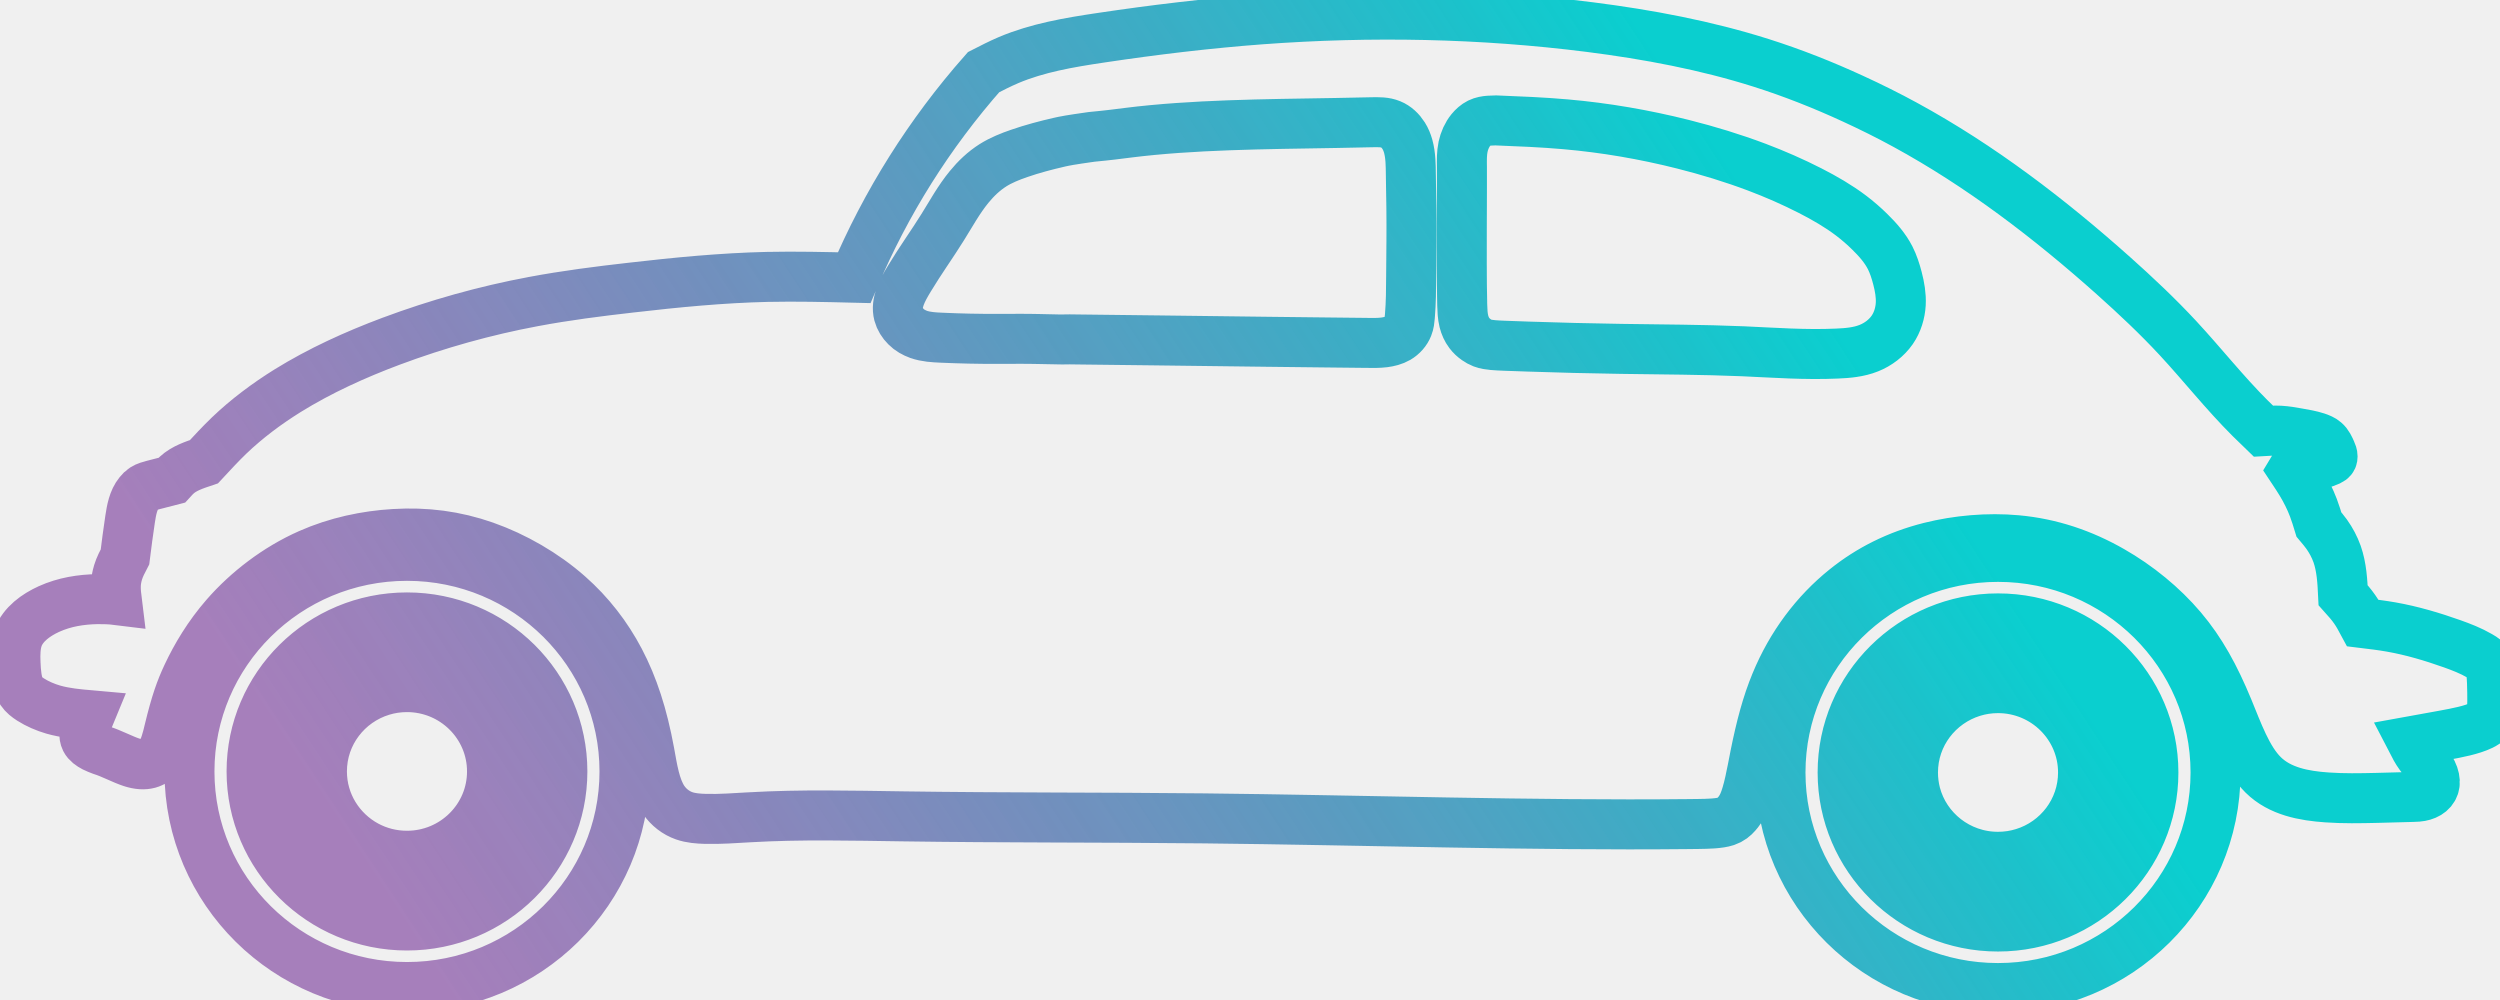
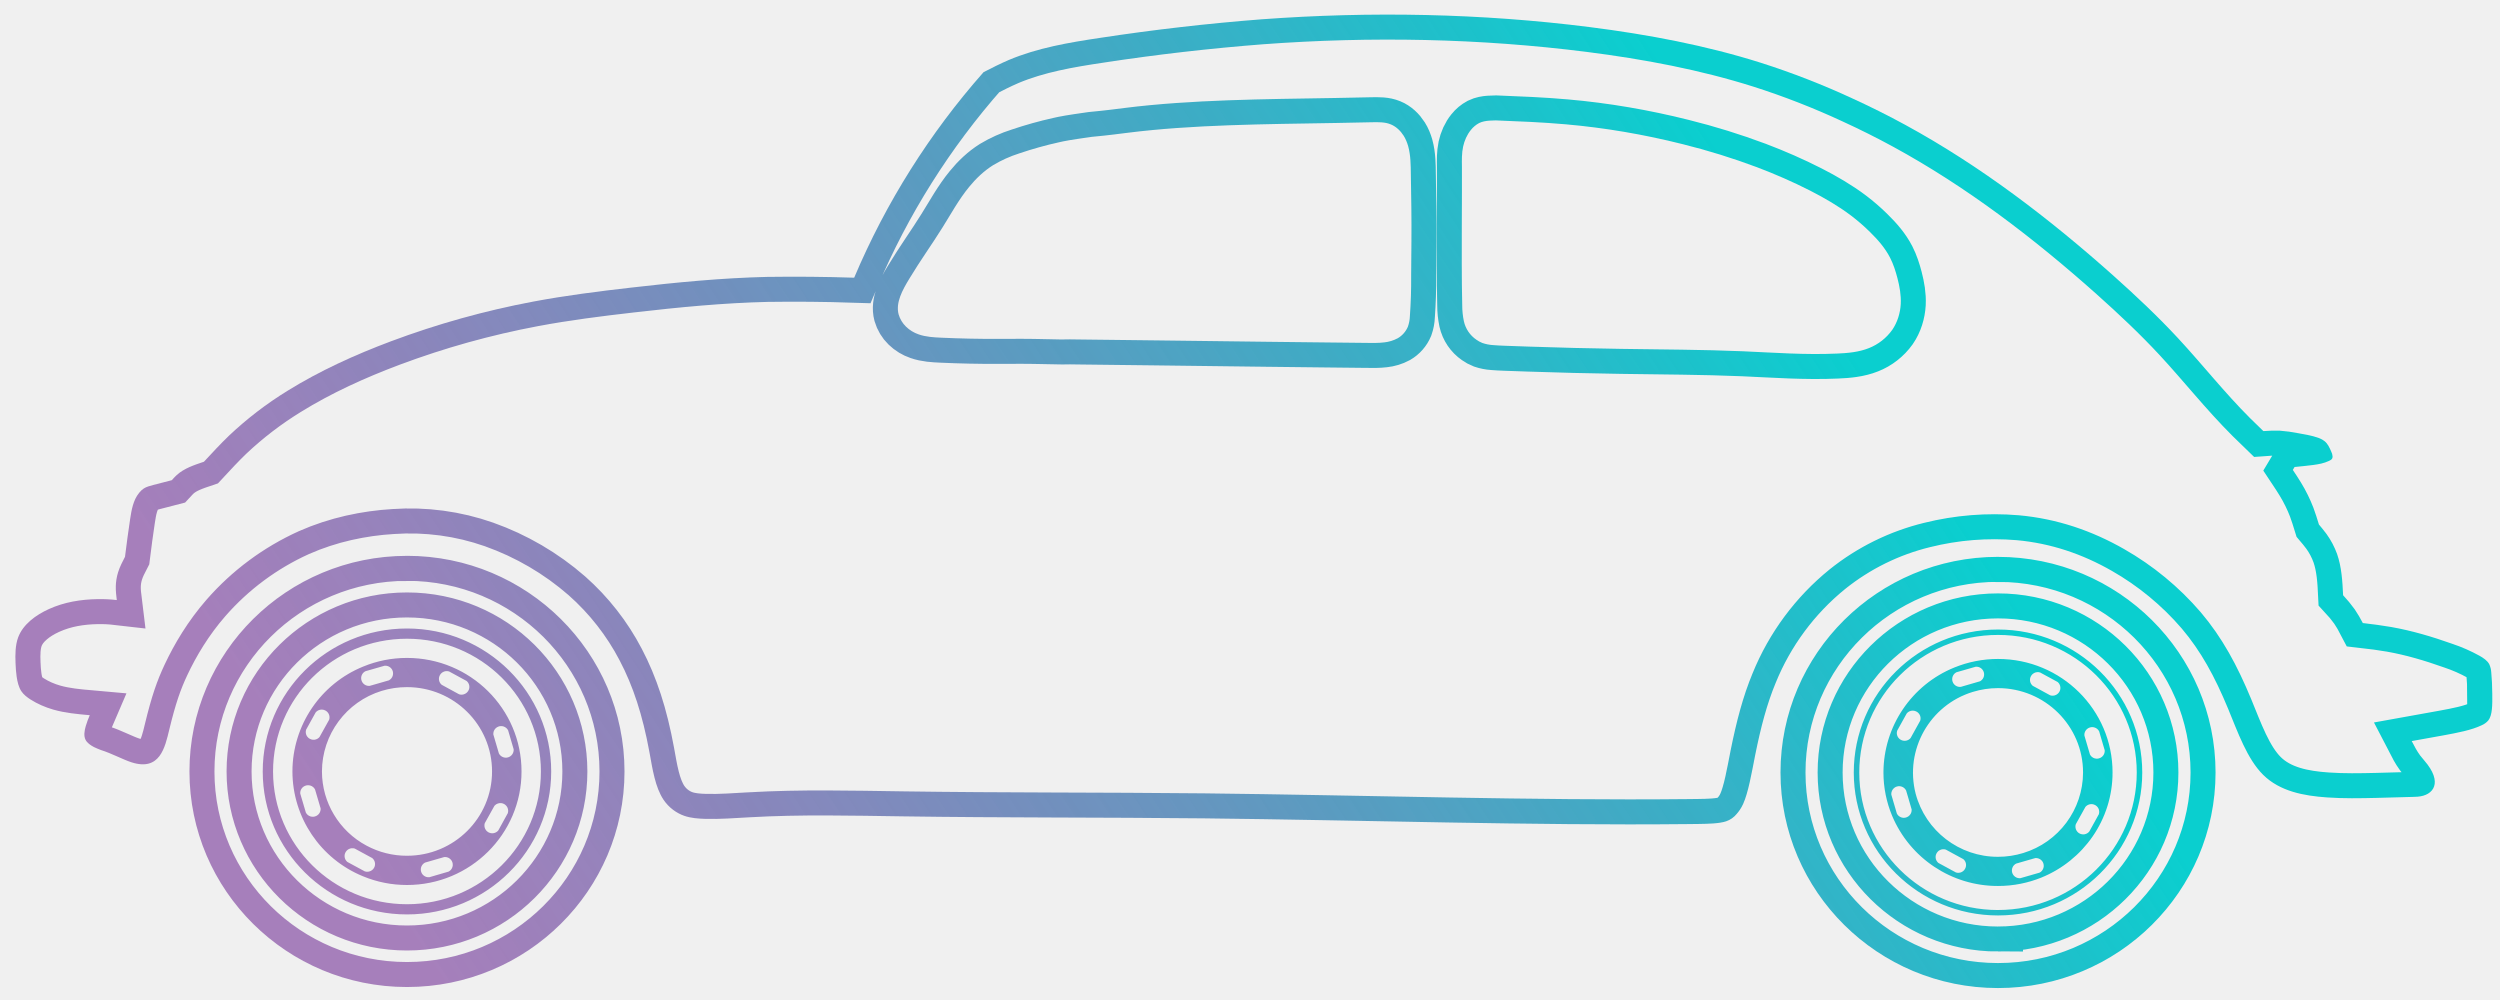
- <svg xmlns="http://www.w3.org/2000/svg" width="100" height="40" viewBox="0 0 100 40" fill="none">
-   <mask id="path-1-inside-1" fill="white">
-     <path d="M99.69 27.727C99.686 27.447 99.679 27.133 99.651 26.89C99.637 26.764 99.616 26.656 99.568 26.564C99.489 26.42 99.336 26.319 99.183 26.232C98.825 26.025 98.461 25.885 98.089 25.752C97.302 25.472 96.481 25.227 95.647 25.08C95.27 25.014 94.893 24.968 94.513 24.922C94.412 24.734 94.31 24.546 94.189 24.374C94.051 24.174 93.889 23.993 93.724 23.809C93.697 23.247 93.666 22.685 93.484 22.162C93.384 21.883 93.241 21.612 93.067 21.369C92.97 21.236 92.864 21.107 92.757 20.981C92.688 20.754 92.618 20.529 92.535 20.307C92.403 19.96 92.234 19.623 92.042 19.307C91.938 19.132 91.824 18.965 91.713 18.797C91.737 18.758 91.76 18.719 91.783 18.68C92.033 18.655 92.28 18.632 92.523 18.6C92.741 18.57 92.951 18.536 93.164 18.435C93.215 18.41 93.269 18.382 93.289 18.334C93.301 18.311 93.303 18.286 93.303 18.258C93.303 18.189 93.278 18.125 93.248 18.061C93.183 17.912 93.113 17.756 92.993 17.655C92.905 17.579 92.787 17.531 92.669 17.492C92.421 17.412 92.174 17.371 91.922 17.327C91.683 17.283 91.443 17.242 91.2 17.228C90.978 17.217 90.755 17.231 90.535 17.244C90.357 17.072 90.179 16.903 90.005 16.728C88.987 15.712 88.096 14.579 87.12 13.526C86.305 12.648 85.43 11.826 84.535 11.026C81.973 8.741 79.224 6.638 76.213 4.995C75.528 4.621 74.827 4.273 74.117 3.947C72.925 3.397 71.701 2.913 70.449 2.516C68.225 1.812 65.918 1.38 63.594 1.084C59.239 0.532 54.823 0.451 50.468 0.772C48.314 0.933 46.175 1.19 44.016 1.513C42.757 1.701 41.494 1.915 40.337 2.406C39.999 2.55 39.67 2.72 39.342 2.887C37.178 5.339 35.438 8.104 34.167 11.108C33.008 11.079 31.848 11.051 30.691 11.076C28.877 11.118 27.065 11.294 25.258 11.503C23.943 11.652 22.631 11.819 21.333 12.063C19.398 12.425 17.491 12.96 15.642 13.65C14.205 14.189 12.803 14.825 11.5 15.632C10.665 16.153 9.873 16.744 9.165 17.421C8.816 17.758 8.487 18.114 8.158 18.469C7.763 18.602 7.365 18.733 7.071 19.002C6.999 19.066 6.937 19.137 6.872 19.208C6.624 19.272 6.376 19.334 6.124 19.401C5.995 19.435 5.86 19.47 5.749 19.541C5.68 19.586 5.617 19.648 5.564 19.715C5.328 20.006 5.261 20.394 5.203 20.772C5.125 21.286 5.062 21.779 5 22.273C4.895 22.474 4.791 22.674 4.724 22.89C4.669 23.069 4.636 23.257 4.632 23.442C4.627 23.631 4.648 23.816 4.671 24.002C4.412 23.97 4.155 23.963 3.898 23.965C3.241 23.977 2.586 24.078 1.961 24.36C1.431 24.601 0.924 24.972 0.728 25.491C0.61 25.807 0.607 26.179 0.621 26.514C0.628 26.704 0.64 26.883 0.667 27.073C0.698 27.273 0.746 27.489 0.855 27.651C0.947 27.787 1.079 27.888 1.221 27.98C1.494 28.154 1.806 28.289 2.128 28.383C2.602 28.519 3.095 28.564 3.59 28.608C3.532 28.748 3.475 28.888 3.431 29.044C3.377 29.227 3.343 29.434 3.421 29.59C3.484 29.716 3.62 29.81 3.755 29.881C3.852 29.929 3.951 29.968 4.048 30.005C4.47 30.138 4.907 30.377 5.256 30.491C6.395 30.861 6.599 29.899 6.772 29.181C7.029 28.119 7.223 27.58 7.487 27.016C7.851 26.239 8.346 25.413 9.017 24.642C9.889 23.642 11.063 22.736 12.359 22.162C13.458 21.674 14.645 21.426 15.765 21.36C17.033 21.282 18.213 21.435 19.391 21.848C20.585 22.268 21.777 22.954 22.744 23.807C23.589 24.553 24.265 25.427 24.786 26.415C25.327 27.447 25.704 28.604 25.977 30.085C26.1 30.753 26.204 31.489 26.544 31.994C26.75 32.297 27.042 32.517 27.368 32.632C27.634 32.725 27.926 32.746 28.213 32.755C28.815 32.771 29.405 32.723 29.997 32.691C32.029 32.574 34.082 32.625 36.095 32.654C40.161 32.714 44.063 32.691 48.152 32.735C54.527 32.803 61.363 33.028 67.47 32.964C67.618 32.964 67.766 32.962 67.926 32.959C68.315 32.953 68.762 32.946 69.046 32.852C69.236 32.787 69.354 32.687 69.467 32.558C69.558 32.455 69.646 32.331 69.724 32.161C69.933 31.705 70.067 30.911 70.208 30.2C70.435 29.074 70.678 28.154 71.029 27.31C71.654 25.796 72.617 24.514 73.809 23.557C74.778 22.777 75.901 22.213 77.204 21.885C78.298 21.612 79.52 21.502 80.666 21.607C82.036 21.731 83.297 22.162 84.465 22.83C85.521 23.433 86.5 24.232 87.268 25.137C88.034 26.041 88.589 27.055 89.126 28.354C89.51 29.282 89.885 30.361 90.526 30.994C91.197 31.657 92.158 31.833 93.081 31.897C93.748 31.943 94.393 31.932 95.057 31.916C95.638 31.9 96.233 31.884 96.515 31.877C96.596 31.875 96.65 31.872 96.705 31.868C97.346 31.817 97.735 31.299 96.971 30.42C96.913 30.354 96.858 30.287 96.805 30.218C96.673 30.039 96.571 29.84 96.469 29.643C96.897 29.565 97.323 29.489 97.758 29.411C98.306 29.31 98.864 29.204 99.264 29.012C99.369 28.961 99.463 28.904 99.531 28.819C99.695 28.608 99.697 28.22 99.69 27.727ZM56.446 11.04C56.443 11.576 56.441 12.111 56.395 12.652C56.383 12.794 56.369 12.937 56.316 13.067C56.242 13.255 56.092 13.423 55.913 13.528C55.747 13.625 55.555 13.671 55.365 13.696C55.138 13.723 54.914 13.719 54.687 13.716C54.138 13.71 53.588 13.703 53.037 13.698C52.248 13.689 51.459 13.68 50.669 13.671C49.2 13.655 47.733 13.634 46.263 13.616C45.222 13.602 44.183 13.59 43.148 13.579C42.908 13.574 42.665 13.572 42.447 13.579C42.396 13.581 42.348 13.581 41.526 13.56C40.987 13.547 40.448 13.556 39.925 13.556C39.157 13.558 38.425 13.542 37.659 13.508C37.349 13.494 37.037 13.478 36.745 13.375C36.56 13.308 36.382 13.21 36.241 13.067C36.102 12.93 35.993 12.755 35.944 12.574C35.822 12.106 36.095 11.608 36.37 11.154C36.822 10.404 37.277 9.778 37.703 9.094C38.039 8.555 38.353 7.98 38.765 7.477C39.038 7.142 39.356 6.84 39.719 6.61C40.043 6.406 40.404 6.262 40.772 6.135C41.295 5.954 41.827 5.814 42.366 5.69C42.575 5.642 42.783 5.599 43.664 5.475C44.384 5.408 44.745 5.356 45.115 5.31C47.694 4.986 50.579 4.968 53.393 4.92C53.879 4.911 54.363 4.901 54.867 4.89C55.131 4.885 55.404 4.878 55.636 4.977C55.844 5.062 56.022 5.232 56.145 5.427C56.228 5.557 56.286 5.702 56.328 5.851C56.429 6.218 56.429 6.608 56.434 6.993C56.439 7.436 56.45 7.872 56.455 8.31C56.466 9.216 56.453 10.131 56.446 11.04ZM75.69 13.194C75.463 13.522 75.126 13.776 74.755 13.925C74.353 14.086 73.915 14.125 73.478 14.143C72.214 14.2 70.969 14.107 69.72 14.051C68.102 13.983 66.473 13.98 64.851 13.955C63.606 13.937 62.363 13.905 61.118 13.863C60.798 13.852 60.481 13.843 60.164 13.829C60.019 13.822 59.871 13.818 59.722 13.804C59.579 13.79 59.433 13.772 59.299 13.721C59.211 13.687 59.128 13.641 59.051 13.586C58.945 13.512 58.85 13.423 58.774 13.322C58.669 13.184 58.598 13.021 58.556 12.854C58.503 12.641 58.496 12.423 58.489 12.203C58.475 11.668 58.473 11.129 58.471 10.597C58.468 9.631 58.475 8.684 58.477 7.709C58.48 7.365 58.48 7.019 58.477 6.672C58.473 6.399 58.468 6.129 58.524 5.865C58.577 5.624 58.679 5.39 58.836 5.197C58.929 5.085 59.038 4.986 59.165 4.922C59.292 4.86 59.435 4.835 59.577 4.826C59.66 4.819 59.746 4.816 59.829 4.816C60.761 4.853 61.694 4.89 62.624 4.972C64.203 5.11 65.774 5.381 67.313 5.768C68.32 6.021 69.31 6.324 70.277 6.688C71.004 6.963 71.717 7.275 72.411 7.629C72.98 7.92 73.536 8.241 74.043 8.624C74.309 8.826 74.561 9.044 74.799 9.28C75.114 9.588 75.408 9.925 75.605 10.31C75.736 10.567 75.824 10.845 75.898 11.127C75.986 11.466 76.049 11.813 76.03 12.161C76.01 12.524 75.898 12.891 75.69 13.194ZM79.92 22.275C75.116 22.275 71.219 26.135 71.219 30.9C71.219 35.662 75.116 39.522 79.92 39.522C84.725 39.522 88.622 35.662 88.622 30.9C88.622 26.135 84.725 22.275 79.92 22.275ZM79.92 37.061C76.489 37.061 73.705 34.301 73.705 30.9C73.705 27.496 76.489 24.736 79.92 24.736C83.355 24.736 86.136 27.496 86.136 30.9C86.136 34.301 83.355 37.061 79.92 37.061ZM79.92 25.181C76.734 25.181 74.151 27.741 74.151 30.9C74.151 34.056 76.734 36.618 79.92 36.618C83.107 36.618 85.69 34.056 85.69 30.9C85.69 27.741 83.107 25.181 79.92 25.181ZM79.92 36.4C76.856 36.4 74.371 33.937 74.371 30.9C74.371 27.86 76.856 25.397 79.92 25.397C82.987 25.397 85.47 27.86 85.47 30.9C85.47 33.937 82.987 36.4 79.92 36.4ZM79.92 26.358C79.305 26.358 78.717 26.479 78.18 26.697C76.514 27.376 75.338 29 75.338 30.9C75.338 31.51 75.461 32.092 75.681 32.622C76.366 34.276 78.007 35.439 79.92 35.439C80.536 35.439 81.121 35.32 81.658 35.102C83.327 34.423 84.502 32.797 84.502 30.9C84.502 28.39 82.45 26.358 79.92 26.358ZM81.214 27.101C81.265 26.938 81.441 26.849 81.605 26.899L82.304 27.28C82.401 27.36 82.441 27.491 82.401 27.613C82.348 27.775 82.172 27.865 82.008 27.812L81.311 27.434C81.214 27.353 81.175 27.22 81.214 27.101ZM78.259 26.89L79.025 26.67C79.15 26.658 79.272 26.723 79.33 26.835C79.409 26.989 79.349 27.174 79.196 27.252L78.817 27.363L78.432 27.475C78.305 27.486 78.185 27.42 78.125 27.308C78.046 27.156 78.106 26.968 78.259 26.89ZM75.887 29.227L76.269 28.537C76.35 28.441 76.484 28.402 76.604 28.441C76.769 28.491 76.861 28.665 76.808 28.828L76.424 29.521C76.343 29.617 76.211 29.656 76.091 29.617C75.924 29.565 75.834 29.39 75.887 29.227ZM76.296 32.677C76.144 32.758 75.956 32.698 75.875 32.544L75.653 31.787C75.642 31.661 75.709 31.542 75.822 31.485C75.975 31.404 76.165 31.466 76.243 31.618L76.308 31.835L76.465 32.375C76.477 32.501 76.41 32.62 76.296 32.677ZM78.627 34.696C78.576 34.859 78.4 34.95 78.236 34.898L77.537 34.517C77.44 34.437 77.4 34.306 77.44 34.184C77.493 34.022 77.669 33.932 77.833 33.985L78.53 34.363C78.629 34.444 78.666 34.577 78.627 34.696ZM81.582 34.907L80.816 35.127C80.691 35.139 80.568 35.074 80.51 34.962C80.432 34.808 80.492 34.623 80.645 34.544L81.024 34.434L81.408 34.324C81.536 34.313 81.656 34.377 81.716 34.489C81.795 34.641 81.735 34.829 81.582 34.907ZM83.954 32.569L83.572 33.26C83.491 33.359 83.357 33.395 83.237 33.359C83.072 33.306 82.982 33.132 83.033 32.969L83.417 32.276C83.498 32.18 83.63 32.141 83.753 32.18C83.917 32.232 84.007 32.407 83.954 32.569ZM83.544 29.12C83.697 29.042 83.887 29.101 83.966 29.253L84.188 30.01C84.199 30.136 84.132 30.255 84.019 30.312C83.866 30.393 83.676 30.333 83.598 30.179L83.376 29.422C83.364 29.296 83.431 29.177 83.544 29.12ZM80.932 34.12C80.612 34.219 80.272 34.272 79.92 34.272C78.335 34.272 77.002 33.198 76.625 31.744C76.556 31.473 76.519 31.191 76.519 30.9C76.519 29.386 77.523 28.106 78.909 27.677C79.228 27.578 79.569 27.525 79.92 27.525C81.799 27.525 83.322 29.037 83.322 30.9C83.322 32.413 82.318 33.694 80.932 34.12ZM16.279 22.233C11.475 22.233 7.578 26.094 7.578 30.858C7.578 35.62 11.475 39.481 16.279 39.481C21.083 39.481 24.98 35.62 24.98 30.858C24.98 26.094 21.083 22.233 16.279 22.233ZM16.279 37.02C12.847 37.02 10.063 34.26 10.063 30.858C10.063 27.454 12.847 24.697 16.279 24.697C19.713 24.697 22.495 27.454 22.495 30.858C22.495 34.26 19.713 37.02 16.279 37.02ZM16.279 25.14C13.092 25.14 10.51 27.7 10.51 30.858C10.51 34.017 13.092 36.577 16.279 36.577C19.465 36.577 22.048 34.017 22.048 30.858C22.048 27.7 19.465 25.14 16.279 25.14ZM16.279 36.169C13.319 36.169 10.921 33.79 10.921 30.858C10.921 27.924 13.319 25.548 16.279 25.548C19.239 25.548 21.636 27.924 21.636 30.858C21.636 33.79 19.239 36.169 16.279 36.169ZM16.279 26.317C15.663 26.317 15.075 26.438 14.539 26.658C12.87 27.335 11.697 28.961 11.697 30.858C11.697 32.746 12.861 34.366 14.515 35.049C15.059 35.276 15.654 35.4 16.279 35.4C18.811 35.4 20.861 33.365 20.861 30.858C20.861 28.349 18.811 26.317 16.279 26.317ZM17.572 27.06C17.623 26.897 17.799 26.807 17.963 26.858L18.662 27.239C18.76 27.319 18.799 27.45 18.759 27.571C18.706 27.734 18.53 27.824 18.366 27.773L17.67 27.392C17.572 27.312 17.533 27.181 17.572 27.06ZM14.617 26.849L15.383 26.628C15.508 26.617 15.631 26.684 15.689 26.794C15.767 26.947 15.707 27.133 15.554 27.213L15.175 27.323L14.791 27.434C14.664 27.445 14.543 27.379 14.483 27.266C14.404 27.115 14.464 26.927 14.617 26.849ZM12.245 29.186L12.627 28.496C12.708 28.399 12.842 28.36 12.963 28.399C13.127 28.45 13.22 28.624 13.166 28.789L12.782 29.48C12.701 29.576 12.569 29.615 12.449 29.576C12.282 29.526 12.192 29.349 12.245 29.186ZM12.655 32.636C12.502 32.716 12.315 32.657 12.234 32.503L12.011 31.746C12 31.62 12.067 31.501 12.18 31.443C12.333 31.365 12.523 31.425 12.602 31.576L12.824 32.333C12.835 32.459 12.768 32.579 12.655 32.636ZM14.988 34.655C14.934 34.818 14.758 34.909 14.594 34.856L13.895 34.478C13.798 34.395 13.759 34.265 13.798 34.145C13.851 33.983 14.027 33.891 14.191 33.944L14.499 34.111L14.888 34.322C14.988 34.405 15.024 34.535 14.988 34.655ZM17.94 34.866L17.177 35.088C17.049 35.1 16.927 35.033 16.869 34.921C16.79 34.769 16.85 34.581 17.003 34.503L17.767 34.283C17.894 34.272 18.014 34.336 18.075 34.448C18.153 34.602 18.093 34.788 17.94 34.866ZM20.312 32.528L19.93 33.221C19.849 33.317 19.715 33.354 19.595 33.317C19.431 33.265 19.34 33.09 19.391 32.927L19.776 32.235C19.857 32.138 19.988 32.102 20.111 32.138C20.275 32.191 20.366 32.365 20.312 32.528ZM19.903 29.078C20.055 29 20.245 29.06 20.324 29.211L20.546 29.968C20.558 30.095 20.491 30.214 20.377 30.273C20.224 30.351 20.035 30.292 19.956 30.138L19.734 29.381C19.722 29.257 19.789 29.136 19.903 29.078ZM16.279 34.23C15.691 34.23 15.138 34.084 14.657 33.824C13.597 33.253 12.877 32.138 12.877 30.858C12.877 29.344 13.881 28.064 15.268 27.636C15.587 27.537 15.927 27.484 16.279 27.484C18.158 27.484 19.681 28.996 19.681 30.858C19.681 32.721 18.158 34.23 16.279 34.23Z" />
+ <svg xmlns="http://www.w3.org/2000/svg" fill="none" viewBox="0 0 100 40">
+   <mask id="a" fill="#fff">
+     <path d="M99.69 27.727a9.399 9.399 0 00-.04-.837.899.899 0 00-.082-.326c-.08-.144-.232-.245-.385-.332a6.546 6.546 0 00-1.094-.48c-.787-.28-1.608-.525-2.442-.672a21.091 21.091 0 00-1.134-.158 5.589 5.589 0 00-.324-.548 5.76 5.76 0 00-.465-.565c-.027-.562-.058-1.124-.24-1.647a3.26 3.26 0 00-.417-.793 7.187 7.187 0 00-.31-.388c-.07-.227-.139-.452-.222-.674a6.178 6.178 0 00-.493-1c-.104-.175-.218-.342-.329-.51l.07-.117c.25-.025.497-.048.74-.08.218-.03.428-.064.641-.165.051-.025.105-.053.125-.101a.164.164 0 00.014-.076.47.47 0 00-.055-.197c-.065-.15-.135-.305-.255-.406a.955.955 0 00-.324-.163c-.248-.08-.495-.121-.747-.165a5.855 5.855 0 00-.722-.099 5.83 5.83 0 00-.665.016c-.178-.172-.356-.341-.53-.516-1.018-1.016-1.909-2.149-2.885-3.202-.815-.878-1.69-1.7-2.585-2.5-2.562-2.285-5.311-4.388-8.322-6.03a33.596 33.596 0 00-2.096-1.049 31.346 31.346 0 00-3.668-1.431c-2.224-.704-4.531-1.136-6.855-1.432-4.355-.552-8.77-.633-13.126-.312a87.695 87.695 0 00-6.452.741c-1.259.188-2.522.402-3.68.893-.337.144-.666.314-.994.481a30.14 30.14 0 00-5.175 8.221 73.268 73.268 0 00-3.476-.032c-1.814.042-3.626.218-5.433.427-1.315.15-2.627.316-3.925.56a34.388 34.388 0 00-5.69 1.587c-1.438.54-2.84 1.175-4.143 1.982a14.371 14.371 0 00-2.335 1.79c-.35.336-.678.692-1.007 1.047-.395.133-.793.264-1.087.532-.072.065-.134.136-.2.207-.247.064-.495.126-.747.193-.13.034-.264.069-.375.14a.828.828 0 00-.185.174c-.236.291-.303.679-.36 1.057a57.512 57.512 0 00-.204 1.5c-.105.202-.209.402-.276.618a2.049 2.049 0 00-.092.552c-.005.189.016.374.039.56a5.834 5.834 0 00-.773-.037c-.657.012-1.312.113-1.937.395-.53.24-1.037.612-1.233 1.13-.118.317-.12.689-.107 1.024.007.19.019.37.046.56.03.2.08.415.188.577.092.136.224.237.366.329.273.174.585.31.907.403.474.136.967.181 1.462.225a4.06 4.06 0 00-.16.436c-.053.183-.087.39-.009.546.063.126.2.22.334.291.097.048.196.087.293.124.422.133.859.372 1.208.486 1.139.37 1.343-.591 1.516-1.31.257-1.062.451-1.6.715-2.165.364-.777.859-1.603 1.53-2.374a9.81 9.81 0 013.342-2.48c1.099-.488 2.286-.736 3.406-.802a9.045 9.045 0 013.626.488 10.376 10.376 0 013.354 1.96 9.102 9.102 0 012.04 2.607c.542 1.032.92 2.189 1.192 3.67.123.668.227 1.404.567 1.909.206.303.498.523.824.638.266.093.558.114.845.123.602.016 1.192-.032 1.784-.064 2.032-.117 4.085-.066 6.098-.037 4.066.06 7.968.037 12.057.08 6.375.07 13.211.294 19.318.23.148 0 .296-.002.456-.005.389-.006.836-.013 1.12-.107a.93.93 0 00.421-.294c.09-.103.179-.227.257-.397.209-.456.343-1.25.484-1.961.227-1.126.47-2.046.821-2.89a9.382 9.382 0 012.78-3.753 8.739 8.739 0 013.395-1.672 10.615 10.615 0 013.462-.278c1.37.124 2.63.555 3.8 1.223a10.635 10.635 0 012.802 2.308c.766.903 1.321 1.917 1.858 3.215.384.93.76 2.008 1.4 2.64.671.664 1.632.84 2.555.904.666.046 1.312.035 1.976.019l1.458-.04c.081-.002.135-.004.19-.008.641-.05 1.03-.57.266-1.448a4.5 4.5 0 01-.166-.202c-.132-.179-.234-.378-.336-.575l1.289-.232c.548-.101 1.106-.207 1.507-.4a.735.735 0 00.266-.192c.164-.21.166-.599.16-1.092zM56.446 11.04a19.803 19.803 0 01-.051 1.612 1.393 1.393 0 01-.079.415.966.966 0 01-.403.461 1.479 1.479 0 01-.548.168c-.227.027-.451.023-.678.02l-1.65-.018-2.367-.027c-1.47-.016-2.937-.037-4.407-.055a1108.4 1108.4 0 00-3.114-.037 13.683 13.683 0 00-.702 0c-.05.002-.1.002-.92-.019-.54-.013-1.08-.004-1.602-.004a46.72 46.72 0 01-2.266-.048c-.31-.014-.622-.03-.914-.133a1.346 1.346 0 01-.504-.308 1.124 1.124 0 01-.297-.493c-.122-.468.15-.966.426-1.42.452-.75.907-1.376 1.333-2.06.336-.539.65-1.114 1.062-1.617.273-.335.59-.637.954-.867a5.005 5.005 0 011.053-.475 15.342 15.342 0 011.594-.445c.209-.048.417-.091 1.298-.215.72-.067 1.081-.12 1.451-.165 2.578-.324 5.464-.342 8.278-.39l1.474-.03c.264-.005.537-.012.769.087.208.085.386.255.509.45.083.13.14.275.183.424.101.367.101.757.106 1.142.005.443.016.879.02 1.317.012.906-.001 1.821-.008 2.73zm19.244 2.154a2.09 2.09 0 01-.935.731c-.402.16-.84.2-1.277.218-1.264.057-2.509-.037-3.758-.092-1.618-.068-3.247-.07-4.87-.096-1.244-.018-2.487-.05-3.732-.092-.32-.011-.637-.02-.954-.034-.145-.007-.293-.011-.442-.025a1.649 1.649 0 01-.423-.083 1.125 1.125 0 01-.248-.135 1.208 1.208 0 01-.495-.732 3.08 3.08 0 01-.067-.651c-.014-.535-.016-1.074-.018-1.606-.003-.966.004-1.913.006-2.888.003-.344.003-.69 0-1.037-.004-.273-.009-.543.047-.807.053-.241.155-.475.312-.668a1.07 1.07 0 01.329-.275c.127-.062.27-.087.412-.096.083-.007.169-.01.252-.01.932.037 1.865.074 2.795.156 1.579.138 3.15.409 4.689.796a27.01 27.01 0 012.964.92c.727.275 1.44.587 2.134.94.57.292 1.125.613 1.632.996.266.202.518.42.756.656.315.308.609.645.805 1.03.132.257.22.535.294.817.088.34.15.686.132 1.034-.02.363-.132.73-.34 1.033zm4.23 9.08c-4.804 0-8.7 3.861-8.7 8.626 0 4.762 3.896 8.622 8.7 8.622 4.805 0 8.702-3.86 8.702-8.622 0-4.765-3.897-8.625-8.702-8.625zm0 14.787c-3.431 0-6.215-2.76-6.215-6.161 0-3.404 2.784-6.164 6.215-6.164 3.435 0 6.216 2.76 6.216 6.164 0 3.401-2.781 6.16-6.216 6.16zm0-11.88c-3.186 0-5.769 2.56-5.769 5.719 0 3.156 2.583 5.718 5.77 5.718 3.186 0 5.769-2.562 5.769-5.718 0-3.159-2.583-5.719-5.77-5.719zm0 11.22c-3.064 0-5.549-2.464-5.549-5.501 0-3.04 2.486-5.503 5.55-5.503 3.066 0 5.549 2.463 5.549 5.503 0 3.037-2.483 5.5-5.55 5.5zm0-10.043a4.62 4.62 0 00-1.74.34 4.543 4.543 0 00-2.842 4.202c0 .61.123 1.192.343 1.722a4.582 4.582 0 004.24 2.817c.615 0 1.2-.12 1.737-.337 1.669-.68 2.844-2.305 2.844-4.202 0-2.51-2.052-4.542-4.582-4.542zm1.294.743a.313.313 0 01.391-.202l.699.38a.31.31 0 01.097.334.313.313 0 01-.393.2l-.697-.38c-.097-.08-.136-.213-.097-.332zm-2.955-.211l.766-.22a.309.309 0 01.171.583l-.38.11-.384.112a.31.31 0 01-.174-.585zm-2.372 2.337l.382-.69a.314.314 0 01.335-.096c.165.05.257.224.204.387l-.384.693a.31.31 0 01-.334.096.309.309 0 01-.203-.39zm.41 3.45a.312.312 0 01-.422-.133l-.222-.757a.313.313 0 01.59-.17l.065.218.157.54a.308.308 0 01-.169.302zm2.33 2.019a.31.31 0 01-.391.202l-.7-.381a.307.307 0 01-.096-.333.313.313 0 01.393-.2l.697.38c.1.08.136.213.097.332zm2.955.21l-.766.221a.309.309 0 01-.171-.583l.38-.11.383-.11a.315.315 0 01.308.166.31.31 0 01-.134.417zm2.372-2.337l-.382.691a.312.312 0 01-.54-.291l.385-.693a.314.314 0 01.336-.096.309.309 0 01.201.39zm-.41-3.45a.315.315 0 01.422.134l.222.757a.308.308 0 01-.17.302.311.311 0 01-.42-.133l-.222-.757a.308.308 0 01.168-.302zm-2.612 5.001a3.42 3.42 0 01-1.012.152 3.397 3.397 0 01-3.295-2.528 3.38 3.38 0 012.284-4.067c.32-.099.66-.152 1.011-.152 1.88 0 3.402 1.512 3.402 3.375a3.375 3.375 0 01-2.39 3.22zM16.279 22.234c-4.804 0-8.701 3.86-8.701 8.624 0 4.762 3.897 8.623 8.7 8.623 4.805 0 8.702-3.86 8.702-8.623 0-4.764-3.897-8.625-8.701-8.625zm0 14.786c-3.432 0-6.216-2.76-6.216-6.162 0-3.404 2.784-6.16 6.216-6.16 3.434 0 6.216 2.756 6.216 6.16 0 3.402-2.782 6.162-6.216 6.162zm0-11.88c-3.187 0-5.77 2.56-5.77 5.718 0 3.159 2.583 5.719 5.77 5.719 3.186 0 5.769-2.56 5.769-5.719 0-3.158-2.583-5.718-5.77-5.718zm0 11.029c-2.96 0-5.357-2.38-5.357-5.31 0-2.935 2.397-5.31 5.357-5.31 2.96 0 5.357 2.375 5.357 5.31 0 2.93-2.397 5.31-5.357 5.31zm0-9.852c-.616 0-1.204.121-1.74.341a4.536 4.536 0 00-2.842 4.2 4.54 4.54 0 002.818 4.191 4.566 4.566 0 001.764.351c2.532 0 4.582-2.035 4.582-4.542 0-2.51-2.05-4.541-4.582-4.541zm1.293.743a.313.313 0 01.392-.202l.698.38c.098.08.137.212.098.333a.316.316 0 01-.394.202l-.696-.38c-.098-.08-.137-.212-.098-.333zm-2.955-.211l.766-.22a.316.316 0 01.306.165.312.312 0 01-.135.42l-.38.11-.383.11a.31.31 0 01-.174-.585zm-2.372 2.337l.382-.69c.081-.097.215-.136.336-.097.164.05.257.225.203.39l-.384.69c-.08.097-.213.136-.333.097a.308.308 0 01-.204-.39zm.41 3.45a.312.312 0 01-.421-.133l-.223-.757a.307.307 0 01.17-.303.315.315 0 01.42.133l.223.757a.308.308 0 01-.17.303zm2.333 2.019a.314.314 0 01-.394.201l-.699-.378a.31.31 0 01-.097-.333.314.314 0 01.393-.202l.308.168.389.211a.31.31 0 01.1.333zm2.952.21l-.763.223a.31.31 0 01-.174-.585l.764-.22a.309.309 0 01.174.583zm2.372-2.337l-.382.693a.318.318 0 01-.335.096.312.312 0 01-.204-.39l.385-.692a.318.318 0 01.335-.097.309.309 0 01.201.39zm-.41-3.45a.315.315 0 01.422.133l.222.757a.313.313 0 01-.59.17l-.222-.757a.31.31 0 01.169-.303zM16.28 34.23a3.4 3.4 0 01-1.622-.406 3.37 3.37 0 01-1.78-2.966 3.38 3.38 0 012.39-3.223c.32-.098.66-.15 1.012-.15 1.879 0 3.402 1.51 3.402 3.373 0 1.863-1.523 3.372-3.402 3.372z" />
  </mask>
-   <path d="M99.69 27.727C99.686 27.447 99.679 27.133 99.651 26.89C99.637 26.764 99.616 26.656 99.568 26.564C99.489 26.42 99.336 26.319 99.183 26.232C98.825 26.025 98.461 25.885 98.089 25.752C97.302 25.472 96.481 25.227 95.647 25.08C95.27 25.014 94.893 24.968 94.513 24.922C94.412 24.734 94.31 24.546 94.189 24.374C94.051 24.174 93.889 23.993 93.724 23.809C93.697 23.247 93.666 22.685 93.484 22.162C93.384 21.883 93.241 21.612 93.067 21.369C92.97 21.236 92.864 21.107 92.757 20.981C92.688 20.754 92.618 20.529 92.535 20.307C92.403 19.96 92.234 19.623 92.042 19.307C91.938 19.132 91.824 18.965 91.713 18.797C91.737 18.758 91.76 18.719 91.783 18.68C92.033 18.655 92.28 18.632 92.523 18.6C92.741 18.57 92.951 18.536 93.164 18.435C93.215 18.41 93.269 18.382 93.289 18.334C93.301 18.311 93.303 18.286 93.303 18.258C93.303 18.189 93.278 18.125 93.248 18.061C93.183 17.912 93.113 17.756 92.993 17.655C92.905 17.579 92.787 17.531 92.669 17.492C92.421 17.412 92.174 17.371 91.922 17.327C91.683 17.283 91.443 17.242 91.2 17.228C90.978 17.217 90.755 17.231 90.535 17.244C90.357 17.072 90.179 16.903 90.005 16.728C88.987 15.712 88.096 14.579 87.12 13.526C86.305 12.648 85.43 11.826 84.535 11.026C81.973 8.741 79.224 6.638 76.213 4.995C75.528 4.621 74.827 4.273 74.117 3.947C72.925 3.397 71.701 2.913 70.449 2.516C68.225 1.812 65.918 1.38 63.594 1.084C59.239 0.532 54.823 0.451 50.468 0.772C48.314 0.933 46.175 1.19 44.016 1.513C42.757 1.701 41.494 1.915 40.337 2.406C39.999 2.55 39.67 2.72 39.342 2.887C37.178 5.339 35.438 8.104 34.167 11.108C33.008 11.079 31.848 11.051 30.691 11.076C28.877 11.118 27.065 11.294 25.258 11.503C23.943 11.652 22.631 11.819 21.333 12.063C19.398 12.425 17.491 12.96 15.642 13.65C14.205 14.189 12.803 14.825 11.5 15.632C10.665 16.153 9.873 16.744 9.165 17.421C8.816 17.758 8.487 18.114 8.158 18.469C7.763 18.602 7.365 18.733 7.071 19.002C6.999 19.066 6.937 19.137 6.872 19.208C6.624 19.272 6.376 19.334 6.124 19.401C5.995 19.435 5.86 19.47 5.749 19.541C5.68 19.586 5.617 19.648 5.564 19.715C5.328 20.006 5.261 20.394 5.203 20.772C5.125 21.286 5.062 21.779 5 22.273C4.895 22.474 4.791 22.674 4.724 22.89C4.669 23.069 4.636 23.257 4.632 23.442C4.627 23.631 4.648 23.816 4.671 24.002C4.412 23.97 4.155 23.963 3.898 23.965C3.241 23.977 2.586 24.078 1.961 24.36C1.431 24.601 0.924 24.972 0.728 25.491C0.61 25.807 0.607 26.179 0.621 26.514C0.628 26.704 0.64 26.883 0.667 27.073C0.698 27.273 0.746 27.489 0.855 27.651C0.947 27.787 1.079 27.888 1.221 27.98C1.494 28.154 1.806 28.289 2.128 28.383C2.602 28.519 3.095 28.564 3.59 28.608C3.532 28.748 3.475 28.888 3.431 29.044C3.377 29.227 3.343 29.434 3.421 29.59C3.484 29.716 3.62 29.81 3.755 29.881C3.852 29.929 3.951 29.968 4.048 30.005C4.47 30.138 4.907 30.377 5.256 30.491C6.395 30.861 6.599 29.899 6.772 29.181C7.029 28.119 7.223 27.58 7.487 27.016C7.851 26.239 8.346 25.413 9.017 24.642C9.889 23.642 11.063 22.736 12.359 22.162C13.458 21.674 14.645 21.426 15.765 21.36C17.033 21.282 18.213 21.435 19.391 21.848C20.585 22.268 21.777 22.954 22.744 23.807C23.589 24.553 24.265 25.427 24.786 26.415C25.327 27.447 25.704 28.604 25.977 30.085C26.1 30.753 26.204 31.489 26.544 31.994C26.75 32.297 27.042 32.517 27.368 32.632C27.634 32.725 27.926 32.746 28.213 32.755C28.815 32.771 29.405 32.723 29.997 32.691C32.029 32.574 34.082 32.625 36.095 32.654C40.161 32.714 44.063 32.691 48.152 32.735C54.527 32.803 61.363 33.028 67.47 32.964C67.618 32.964 67.766 32.962 67.926 32.959C68.315 32.953 68.762 32.946 69.046 32.852C69.236 32.787 69.354 32.687 69.467 32.558C69.558 32.455 69.646 32.331 69.724 32.161C69.933 31.705 70.067 30.911 70.208 30.2C70.435 29.074 70.678 28.154 71.029 27.31C71.654 25.796 72.617 24.514 73.809 23.557C74.778 22.777 75.901 22.213 77.204 21.885C78.298 21.612 79.52 21.502 80.666 21.607C82.036 21.731 83.297 22.162 84.465 22.83C85.521 23.433 86.5 24.232 87.268 25.137C88.034 26.041 88.589 27.055 89.126 28.354C89.51 29.282 89.885 30.361 90.526 30.994C91.197 31.657 92.158 31.833 93.081 31.897C93.748 31.943 94.393 31.932 95.057 31.916C95.638 31.9 96.233 31.884 96.515 31.877C96.596 31.875 96.65 31.872 96.705 31.868C97.346 31.817 97.735 31.299 96.971 30.42C96.913 30.354 96.858 30.287 96.805 30.218C96.673 30.039 96.571 29.84 96.469 29.643C96.897 29.565 97.323 29.489 97.758 29.411C98.306 29.31 98.864 29.204 99.264 29.012C99.369 28.961 99.463 28.904 99.531 28.819C99.695 28.608 99.697 28.22 99.69 27.727ZM56.446 11.04C56.443 11.576 56.441 12.111 56.395 12.652C56.383 12.794 56.369 12.937 56.316 13.067C56.242 13.255 56.092 13.423 55.913 13.528C55.747 13.625 55.555 13.671 55.365 13.696C55.138 13.723 54.914 13.719 54.687 13.716C54.138 13.71 53.588 13.703 53.037 13.698C52.248 13.689 51.459 13.68 50.669 13.671C49.2 13.655 47.733 13.634 46.263 13.616C45.222 13.602 44.183 13.59 43.148 13.579C42.908 13.574 42.665 13.572 42.447 13.579C42.396 13.581 42.348 13.581 41.526 13.56C40.987 13.547 40.448 13.556 39.925 13.556C39.157 13.558 38.425 13.542 37.659 13.508C37.349 13.494 37.037 13.478 36.745 13.375C36.56 13.308 36.382 13.21 36.241 13.067C36.102 12.93 35.993 12.755 35.944 12.574C35.822 12.106 36.095 11.608 36.37 11.154C36.822 10.404 37.277 9.778 37.703 9.094C38.039 8.555 38.353 7.98 38.765 7.477C39.038 7.142 39.356 6.84 39.719 6.61C40.043 6.406 40.404 6.262 40.772 6.135C41.295 5.954 41.827 5.814 42.366 5.69C42.575 5.642 42.783 5.599 43.664 5.475C44.384 5.408 44.745 5.356 45.115 5.31C47.694 4.986 50.579 4.968 53.393 4.92C53.879 4.911 54.363 4.901 54.867 4.89C55.131 4.885 55.404 4.878 55.636 4.977C55.844 5.062 56.022 5.232 56.145 5.427C56.228 5.557 56.286 5.702 56.328 5.851C56.429 6.218 56.429 6.608 56.434 6.993C56.439 7.436 56.45 7.872 56.455 8.31C56.466 9.216 56.453 10.131 56.446 11.04ZM75.69 13.194C75.463 13.522 75.126 13.776 74.755 13.925C74.353 14.086 73.915 14.125 73.478 14.143C72.214 14.2 70.969 14.107 69.72 14.051C68.102 13.983 66.473 13.98 64.851 13.955C63.606 13.937 62.363 13.905 61.118 13.863C60.798 13.852 60.481 13.843 60.164 13.829C60.019 13.822 59.871 13.818 59.722 13.804C59.579 13.79 59.433 13.772 59.299 13.721C59.211 13.687 59.128 13.641 59.051 13.586C58.945 13.512 58.85 13.423 58.774 13.322C58.669 13.184 58.598 13.021 58.556 12.854C58.503 12.641 58.496 12.423 58.489 12.203C58.475 11.668 58.473 11.129 58.471 10.597C58.468 9.631 58.475 8.684 58.477 7.709C58.48 7.365 58.48 7.019 58.477 6.672C58.473 6.399 58.468 6.129 58.524 5.865C58.577 5.624 58.679 5.39 58.836 5.197C58.929 5.085 59.038 4.986 59.165 4.922C59.292 4.86 59.435 4.835 59.577 4.826C59.66 4.819 59.746 4.816 59.829 4.816C60.761 4.853 61.694 4.89 62.624 4.972C64.203 5.11 65.774 5.381 67.313 5.768C68.32 6.021 69.31 6.324 70.277 6.688C71.004 6.963 71.717 7.275 72.411 7.629C72.98 7.92 73.536 8.241 74.043 8.624C74.309 8.826 74.561 9.044 74.799 9.28C75.114 9.588 75.408 9.925 75.605 10.31C75.736 10.567 75.824 10.845 75.898 11.127C75.986 11.466 76.049 11.813 76.03 12.161C76.01 12.524 75.898 12.891 75.69 13.194ZM79.92 22.275C75.116 22.275 71.219 26.135 71.219 30.9C71.219 35.662 75.116 39.522 79.92 39.522C84.725 39.522 88.622 35.662 88.622 30.9C88.622 26.135 84.725 22.275 79.92 22.275ZM79.92 37.061C76.489 37.061 73.705 34.301 73.705 30.9C73.705 27.496 76.489 24.736 79.92 24.736C83.355 24.736 86.136 27.496 86.136 30.9C86.136 34.301 83.355 37.061 79.92 37.061ZM79.92 25.181C76.734 25.181 74.151 27.741 74.151 30.9C74.151 34.056 76.734 36.618 79.92 36.618C83.107 36.618 85.69 34.056 85.69 30.9C85.69 27.741 83.107 25.181 79.92 25.181ZM79.92 36.4C76.856 36.4 74.371 33.937 74.371 30.9C74.371 27.86 76.856 25.397 79.92 25.397C82.987 25.397 85.47 27.86 85.47 30.9C85.47 33.937 82.987 36.4 79.92 36.4ZM79.92 26.358C79.305 26.358 78.717 26.479 78.18 26.697C76.514 27.376 75.338 29 75.338 30.9C75.338 31.51 75.461 32.092 75.681 32.622C76.366 34.276 78.007 35.439 79.92 35.439C80.536 35.439 81.121 35.32 81.658 35.102C83.327 34.423 84.502 32.797 84.502 30.9C84.502 28.39 82.45 26.358 79.92 26.358ZM81.214 27.101C81.265 26.938 81.441 26.849 81.605 26.899L82.304 27.28C82.401 27.36 82.441 27.491 82.401 27.613C82.348 27.775 82.172 27.865 82.008 27.812L81.311 27.434C81.214 27.353 81.175 27.22 81.214 27.101ZM78.259 26.89L79.025 26.67C79.15 26.658 79.272 26.723 79.33 26.835C79.409 26.989 79.349 27.174 79.196 27.252L78.817 27.363L78.432 27.475C78.305 27.486 78.185 27.42 78.125 27.308C78.046 27.156 78.106 26.968 78.259 26.89ZM75.887 29.227L76.269 28.537C76.35 28.441 76.484 28.402 76.604 28.441C76.769 28.491 76.861 28.665 76.808 28.828L76.424 29.521C76.343 29.617 76.211 29.656 76.091 29.617C75.924 29.565 75.834 29.39 75.887 29.227ZM76.296 32.677C76.144 32.758 75.956 32.698 75.875 32.544L75.653 31.787C75.642 31.661 75.709 31.542 75.822 31.485C75.975 31.404 76.165 31.466 76.243 31.618L76.308 31.835L76.465 32.375C76.477 32.501 76.41 32.62 76.296 32.677ZM78.627 34.696C78.576 34.859 78.4 34.95 78.236 34.898L77.537 34.517C77.44 34.437 77.4 34.306 77.44 34.184C77.493 34.022 77.669 33.932 77.833 33.985L78.53 34.363C78.629 34.444 78.666 34.577 78.627 34.696ZM81.582 34.907L80.816 35.127C80.691 35.139 80.568 35.074 80.51 34.962C80.432 34.808 80.492 34.623 80.645 34.544L81.024 34.434L81.408 34.324C81.536 34.313 81.656 34.377 81.716 34.489C81.795 34.641 81.735 34.829 81.582 34.907ZM83.954 32.569L83.572 33.26C83.491 33.359 83.357 33.395 83.237 33.359C83.072 33.306 82.982 33.132 83.033 32.969L83.417 32.276C83.498 32.18 83.63 32.141 83.753 32.18C83.917 32.232 84.007 32.407 83.954 32.569ZM83.544 29.12C83.697 29.042 83.887 29.101 83.966 29.253L84.188 30.01C84.199 30.136 84.132 30.255 84.019 30.312C83.866 30.393 83.676 30.333 83.598 30.179L83.376 29.422C83.364 29.296 83.431 29.177 83.544 29.12ZM80.932 34.12C80.612 34.219 80.272 34.272 79.92 34.272C78.335 34.272 77.002 33.198 76.625 31.744C76.556 31.473 76.519 31.191 76.519 30.9C76.519 29.386 77.523 28.106 78.909 27.677C79.228 27.578 79.569 27.525 79.92 27.525C81.799 27.525 83.322 29.037 83.322 30.9C83.322 32.413 82.318 33.694 80.932 34.12ZM16.279 22.233C11.475 22.233 7.578 26.094 7.578 30.858C7.578 35.62 11.475 39.481 16.279 39.481C21.083 39.481 24.98 35.62 24.98 30.858C24.98 26.094 21.083 22.233 16.279 22.233ZM16.279 37.02C12.847 37.02 10.063 34.26 10.063 30.858C10.063 27.454 12.847 24.697 16.279 24.697C19.713 24.697 22.495 27.454 22.495 30.858C22.495 34.26 19.713 37.02 16.279 37.02ZM16.279 25.14C13.092 25.14 10.51 27.7 10.51 30.858C10.51 34.017 13.092 36.577 16.279 36.577C19.465 36.577 22.048 34.017 22.048 30.858C22.048 27.7 19.465 25.14 16.279 25.14ZM16.279 36.169C13.319 36.169 10.921 33.79 10.921 30.858C10.921 27.924 13.319 25.548 16.279 25.548C19.239 25.548 21.636 27.924 21.636 30.858C21.636 33.79 19.239 36.169 16.279 36.169ZM16.279 26.317C15.663 26.317 15.075 26.438 14.539 26.658C12.87 27.335 11.697 28.961 11.697 30.858C11.697 32.746 12.861 34.366 14.515 35.049C15.059 35.276 15.654 35.4 16.279 35.4C18.811 35.4 20.861 33.365 20.861 30.858C20.861 28.349 18.811 26.317 16.279 26.317ZM17.572 27.06C17.623 26.897 17.799 26.807 17.963 26.858L18.662 27.239C18.76 27.319 18.799 27.45 18.759 27.571C18.706 27.734 18.53 27.824 18.366 27.773L17.67 27.392C17.572 27.312 17.533 27.181 17.572 27.06ZM14.617 26.849L15.383 26.628C15.508 26.617 15.631 26.684 15.689 26.794C15.767 26.947 15.707 27.133 15.554 27.213L15.175 27.323L14.791 27.434C14.664 27.445 14.543 27.379 14.483 27.266C14.404 27.115 14.464 26.927 14.617 26.849ZM12.245 29.186L12.627 28.496C12.708 28.399 12.842 28.36 12.963 28.399C13.127 28.45 13.22 28.624 13.166 28.789L12.782 29.48C12.701 29.576 12.569 29.615 12.449 29.576C12.282 29.526 12.192 29.349 12.245 29.186ZM12.655 32.636C12.502 32.716 12.315 32.657 12.234 32.503L12.011 31.746C12 31.62 12.067 31.501 12.18 31.443C12.333 31.365 12.523 31.425 12.602 31.576L12.824 32.333C12.835 32.459 12.768 32.579 12.655 32.636ZM14.988 34.655C14.934 34.818 14.758 34.909 14.594 34.856L13.895 34.478C13.798 34.395 13.759 34.265 13.798 34.145C13.851 33.983 14.027 33.891 14.191 33.944L14.499 34.111L14.888 34.322C14.988 34.405 15.024 34.535 14.988 34.655ZM17.94 34.866L17.177 35.088C17.049 35.1 16.927 35.033 16.869 34.921C16.79 34.769 16.85 34.581 17.003 34.503L17.767 34.283C17.894 34.272 18.014 34.336 18.075 34.448C18.153 34.602 18.093 34.788 17.94 34.866ZM20.312 32.528L19.93 33.221C19.849 33.317 19.715 33.354 19.595 33.317C19.431 33.265 19.34 33.09 19.391 32.927L19.776 32.235C19.857 32.138 19.988 32.102 20.111 32.138C20.275 32.191 20.366 32.365 20.312 32.528ZM19.903 29.078C20.055 29 20.245 29.06 20.324 29.211L20.546 29.968C20.558 30.095 20.491 30.214 20.377 30.273C20.224 30.351 20.035 30.292 19.956 30.138L19.734 29.381C19.722 29.257 19.789 29.136 19.903 29.078ZM16.279 34.23C15.691 34.23 15.138 34.084 14.657 33.824C13.597 33.253 12.877 32.138 12.877 30.858C12.877 29.344 13.881 28.064 15.268 27.636C15.587 27.537 15.927 27.484 16.279 27.484C18.158 27.484 19.681 28.996 19.681 30.858C19.681 32.721 18.158 34.23 16.279 34.23Z" stroke="url(#paint0_linear)" stroke-width="2" />
+   <path d="M99.69 27.727a9.399 9.399 0 00-.04-.837.899.899 0 00-.082-.326c-.08-.144-.232-.245-.385-.332a6.546 6.546 0 00-1.094-.48c-.787-.28-1.608-.525-2.442-.672a21.091 21.091 0 00-1.134-.158 5.589 5.589 0 00-.324-.548 5.76 5.76 0 00-.465-.565c-.027-.562-.058-1.124-.24-1.647a3.26 3.26 0 00-.417-.793 7.187 7.187 0 00-.31-.388c-.07-.227-.139-.452-.222-.674a6.178 6.178 0 00-.493-1c-.104-.175-.218-.342-.329-.51l.07-.117c.25-.025.497-.048.74-.08.218-.03.428-.064.641-.165.051-.025.105-.053.125-.101a.164.164 0 00.014-.076.47.47 0 00-.055-.197c-.065-.15-.135-.305-.255-.406a.955.955 0 00-.324-.163c-.248-.08-.495-.121-.747-.165a5.855 5.855 0 00-.722-.099 5.83 5.83 0 00-.665.016c-.178-.172-.356-.341-.53-.516-1.018-1.016-1.909-2.149-2.885-3.202-.815-.878-1.69-1.7-2.585-2.5-2.562-2.285-5.311-4.388-8.322-6.03a33.596 33.596 0 00-2.096-1.049 31.346 31.346 0 00-3.668-1.431c-2.224-.704-4.531-1.136-6.855-1.432-4.355-.552-8.77-.633-13.126-.312a87.695 87.695 0 00-6.452.741c-1.259.188-2.522.402-3.68.893-.337.144-.666.314-.994.481a30.14 30.14 0 00-5.175 8.221 73.268 73.268 0 00-3.476-.032c-1.814.042-3.626.218-5.433.427-1.315.15-2.627.316-3.925.56a34.388 34.388 0 00-5.69 1.587c-1.438.54-2.84 1.175-4.143 1.982a14.371 14.371 0 00-2.335 1.79c-.35.336-.678.692-1.007 1.047-.395.133-.793.264-1.087.532-.072.065-.134.136-.2.207-.247.064-.495.126-.747.193-.13.034-.264.069-.375.14a.828.828 0 00-.185.174c-.236.291-.303.679-.36 1.057a57.512 57.512 0 00-.204 1.5c-.105.202-.209.402-.276.618a2.049 2.049 0 00-.092.552c-.005.189.016.374.039.56a5.834 5.834 0 00-.773-.037c-.657.012-1.312.113-1.937.395-.53.24-1.037.612-1.233 1.13-.118.317-.12.689-.107 1.024.007.19.019.37.046.56.03.2.08.415.188.577.092.136.224.237.366.329.273.174.585.31.907.403.474.136.967.181 1.462.225a4.06 4.06 0 00-.16.436c-.053.183-.087.39-.009.546.063.126.2.22.334.291.097.048.196.087.293.124.422.133.859.372 1.208.486 1.139.37 1.343-.591 1.516-1.31.257-1.062.451-1.6.715-2.165.364-.777.859-1.603 1.53-2.374a9.81 9.81 0 013.342-2.48c1.099-.488 2.286-.736 3.406-.802a9.045 9.045 0 013.626.488 10.376 10.376 0 013.354 1.96 9.102 9.102 0 012.04 2.607c.542 1.032.92 2.189 1.192 3.67.123.668.227 1.404.567 1.909.206.303.498.523.824.638.266.093.558.114.845.123.602.016 1.192-.032 1.784-.064 2.032-.117 4.085-.066 6.098-.037 4.066.06 7.968.037 12.057.08 6.375.07 13.211.294 19.318.23.148 0 .296-.002.456-.005.389-.006.836-.013 1.12-.107a.93.93 0 00.421-.294c.09-.103.179-.227.257-.397.209-.456.343-1.25.484-1.961.227-1.126.47-2.046.821-2.89a9.382 9.382 0 012.78-3.753 8.739 8.739 0 013.395-1.672 10.615 10.615 0 013.462-.278c1.37.124 2.63.555 3.8 1.223a10.635 10.635 0 012.802 2.308c.766.903 1.321 1.917 1.858 3.215.384.93.76 2.008 1.4 2.64.671.664 1.632.84 2.555.904.666.046 1.312.035 1.976.019l1.458-.04c.081-.002.135-.004.19-.008.641-.05 1.03-.57.266-1.448a4.5 4.5 0 01-.166-.202c-.132-.179-.234-.378-.336-.575l1.289-.232c.548-.101 1.106-.207 1.507-.4a.735.735 0 00.266-.192c.164-.21.166-.599.16-1.092zM56.446 11.04a19.803 19.803 0 01-.051 1.612 1.393 1.393 0 01-.079.415.966.966 0 01-.403.461 1.479 1.479 0 01-.548.168c-.227.027-.451.023-.678.02l-1.65-.018-2.367-.027c-1.47-.016-2.937-.037-4.407-.055a1108.4 1108.4 0 00-3.114-.037 13.683 13.683 0 00-.702 0c-.05.002-.1.002-.92-.019-.54-.013-1.08-.004-1.602-.004a46.72 46.72 0 01-2.266-.048c-.31-.014-.622-.03-.914-.133a1.346 1.346 0 01-.504-.308 1.124 1.124 0 01-.297-.493c-.122-.468.15-.966.426-1.42.452-.75.907-1.376 1.333-2.06.336-.539.65-1.114 1.062-1.617.273-.335.59-.637.954-.867a5.005 5.005 0 011.053-.475 15.342 15.342 0 011.594-.445c.209-.048.417-.091 1.298-.215.72-.067 1.081-.12 1.451-.165 2.578-.324 5.464-.342 8.278-.39l1.474-.03c.264-.005.537-.012.769.087.208.085.386.255.509.45.083.13.14.275.183.424.101.367.101.757.106 1.142.005.443.016.879.02 1.317.012.906-.001 1.821-.008 2.73zm19.244 2.154a2.09 2.09 0 01-.935.731c-.402.16-.84.2-1.277.218-1.264.057-2.509-.037-3.758-.092-1.618-.068-3.247-.07-4.87-.096-1.244-.018-2.487-.05-3.732-.092-.32-.011-.637-.02-.954-.034-.145-.007-.293-.011-.442-.025a1.649 1.649 0 01-.423-.083 1.125 1.125 0 01-.248-.135 1.208 1.208 0 01-.495-.732 3.08 3.08 0 01-.067-.651c-.014-.535-.016-1.074-.018-1.606-.003-.966.004-1.913.006-2.888.003-.344.003-.69 0-1.037-.004-.273-.009-.543.047-.807.053-.241.155-.475.312-.668a1.07 1.07 0 01.329-.275c.127-.062.27-.087.412-.096.083-.007.169-.01.252-.01.932.037 1.865.074 2.795.156 1.579.138 3.15.409 4.689.796a27.01 27.01 0 012.964.92c.727.275 1.44.587 2.134.94.57.292 1.125.613 1.632.996.266.202.518.42.756.656.315.308.609.645.805 1.03.132.257.22.535.294.817.088.34.15.686.132 1.034-.02.363-.132.73-.34 1.033zm4.23 9.08c-4.804 0-8.7 3.861-8.7 8.626 0 4.762 3.896 8.622 8.7 8.622 4.805 0 8.702-3.86 8.702-8.622 0-4.765-3.897-8.625-8.702-8.625zm0 14.787c-3.431 0-6.215-2.76-6.215-6.161 0-3.404 2.784-6.164 6.215-6.164 3.435 0 6.216 2.76 6.216 6.164 0 3.401-2.781 6.16-6.216 6.16zm0-11.88c-3.186 0-5.769 2.56-5.769 5.719 0 3.156 2.583 5.718 5.77 5.718 3.186 0 5.769-2.562 5.769-5.718 0-3.159-2.583-5.719-5.77-5.719zm0 11.22c-3.064 0-5.549-2.464-5.549-5.501 0-3.04 2.486-5.503 5.55-5.503 3.066 0 5.549 2.463 5.549 5.503 0 3.037-2.483 5.5-5.55 5.5zm0-10.043a4.62 4.62 0 00-1.74.34 4.543 4.543 0 00-2.842 4.202c0 .61.123 1.192.343 1.722a4.582 4.582 0 004.24 2.817c.615 0 1.2-.12 1.737-.337 1.669-.68 2.844-2.305 2.844-4.202 0-2.51-2.052-4.542-4.582-4.542zm1.294.743a.313.313 0 01.391-.202l.699.38a.31.31 0 01.097.334.313.313 0 01-.393.2l-.697-.38c-.097-.08-.136-.213-.097-.332zm-2.955-.211l.766-.22a.309.309 0 01.171.583l-.38.11-.384.112a.31.31 0 01-.174-.585zm-2.372 2.337l.382-.69a.314.314 0 01.335-.096c.165.05.257.224.204.387l-.384.693a.31.31 0 01-.334.096.309.309 0 01-.203-.39zm.41 3.45a.312.312 0 01-.422-.133l-.222-.757a.313.313 0 01.59-.17l.065.218.157.54a.308.308 0 01-.169.302zm2.33 2.019a.31.31 0 01-.391.202l-.7-.381a.307.307 0 01-.096-.333.313.313 0 01.393-.2l.697.38c.1.08.136.213.097.332zm2.955.21l-.766.221a.309.309 0 01-.171-.583l.38-.11.383-.11a.315.315 0 01.308.166.31.31 0 01-.134.417zm2.372-2.337l-.382.691a.312.312 0 01-.54-.291l.385-.693a.314.314 0 01.336-.096.309.309 0 01.201.39zm-.41-3.45a.315.315 0 01.422.134l.222.757a.308.308 0 01-.17.302.311.311 0 01-.42-.133l-.222-.757a.308.308 0 01.168-.302zm-2.612 5.001a3.42 3.42 0 01-1.012.152 3.397 3.397 0 01-3.295-2.528 3.38 3.38 0 012.284-4.067c.32-.099.66-.152 1.011-.152 1.88 0 3.402 1.512 3.402 3.375a3.375 3.375 0 01-2.39 3.22zM16.279 22.234c-4.804 0-8.701 3.86-8.701 8.624 0 4.762 3.897 8.623 8.7 8.623 4.805 0 8.702-3.86 8.702-8.623 0-4.764-3.897-8.625-8.701-8.625zm0 14.786c-3.432 0-6.216-2.76-6.216-6.162 0-3.404 2.784-6.16 6.216-6.16 3.434 0 6.216 2.756 6.216 6.16 0 3.402-2.782 6.162-6.216 6.162zm0-11.88c-3.187 0-5.77 2.56-5.77 5.718 0 3.159 2.583 5.719 5.77 5.719 3.186 0 5.769-2.56 5.769-5.719 0-3.158-2.583-5.718-5.77-5.718zm0 11.029c-2.96 0-5.357-2.38-5.357-5.31 0-2.935 2.397-5.31 5.357-5.31 2.96 0 5.357 2.375 5.357 5.31 0 2.93-2.397 5.31-5.357 5.31zm0-9.852c-.616 0-1.204.121-1.74.341a4.536 4.536 0 00-2.842 4.2 4.54 4.54 0 002.818 4.191 4.566 4.566 0 001.764.351c2.532 0 4.582-2.035 4.582-4.542 0-2.51-2.05-4.541-4.582-4.541zm1.293.743a.313.313 0 01.392-.202l.698.38c.098.08.137.212.098.333a.316.316 0 01-.394.202l-.696-.38c-.098-.08-.137-.212-.098-.333zm-2.955-.211l.766-.22a.316.316 0 01.306.165.312.312 0 01-.135.42l-.38.11-.383.11a.31.31 0 01-.174-.585zm-2.372 2.337l.382-.69c.081-.097.215-.136.336-.097.164.05.257.225.203.39l-.384.69c-.08.097-.213.136-.333.097a.308.308 0 01-.204-.39zm.41 3.45a.312.312 0 01-.421-.133l-.223-.757a.307.307 0 01.17-.303.315.315 0 01.42.133l.223.757a.308.308 0 01-.17.303zm2.333 2.019a.314.314 0 01-.394.201l-.699-.378a.31.31 0 01-.097-.333.314.314 0 01.393-.202l.308.168.389.211a.31.31 0 01.1.333zm2.952.21l-.763.223a.31.31 0 01-.174-.585l.764-.22a.309.309 0 01.174.583zm2.372-2.337l-.382.693a.318.318 0 01-.335.096.312.312 0 01-.204-.39l.385-.692a.318.318 0 01.335-.097.309.309 0 01.201.39zm-.41-3.45a.315.315 0 01.422.133l.222.757a.313.313 0 01-.59.17l-.222-.757a.31.31 0 01.169-.303zM16.28 34.23a3.4 3.4 0 01-1.622-.406 3.37 3.37 0 01-1.78-2.966 3.38 3.38 0 012.39-3.223c.32-.098.66-.15 1.012-.15 1.879 0 3.402 1.51 3.402 3.373 0 1.863-1.523 3.372-3.402 3.372z" stroke="url(#paint0_linear)" stroke-width="2" mask="url(#a)" />
  <defs>
    <linearGradient id="paint0_linear" x1="66.5" y1="2.5" x2="15.5" y2="36" gradientUnits="userSpaceOnUse">
      <stop stop-color="#0ACFCF" />
-       <stop offset="1" stop-color="#743498" stop-opacity="0.6" />
+       <stop offset="1" stop-color="#743498" stop-opacity=".6" />
    </linearGradient>
  </defs>
</svg>
